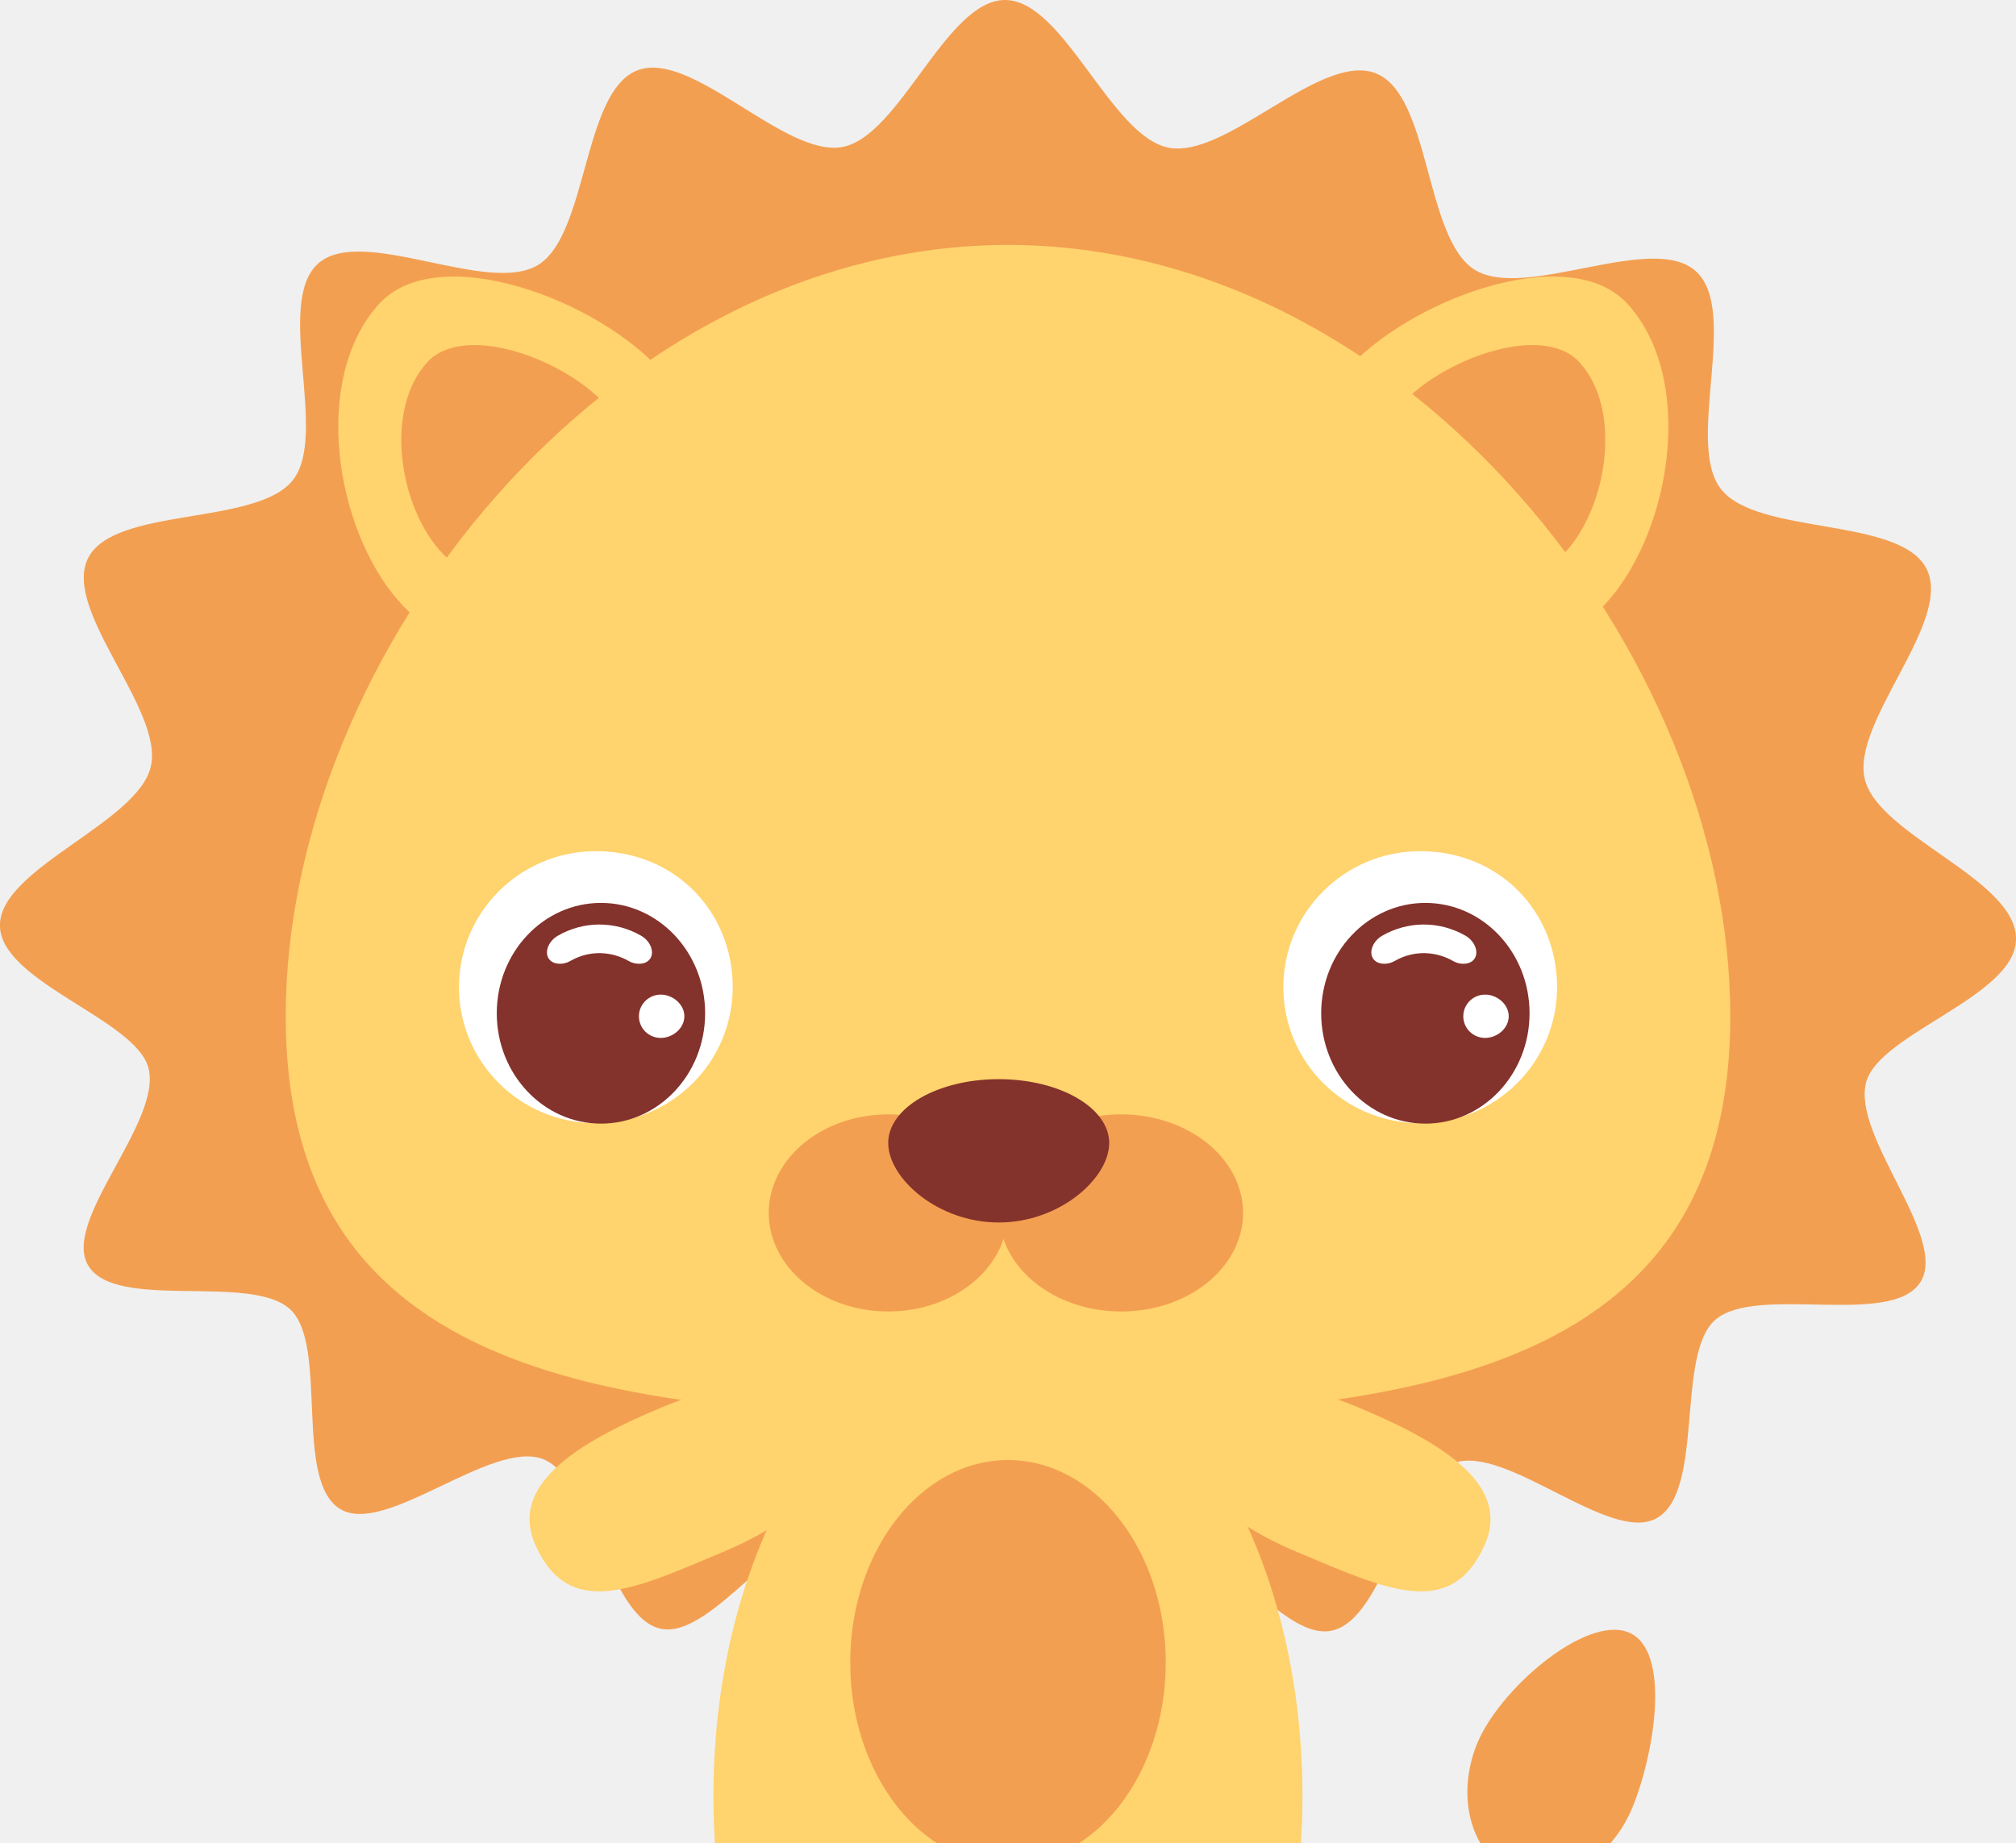
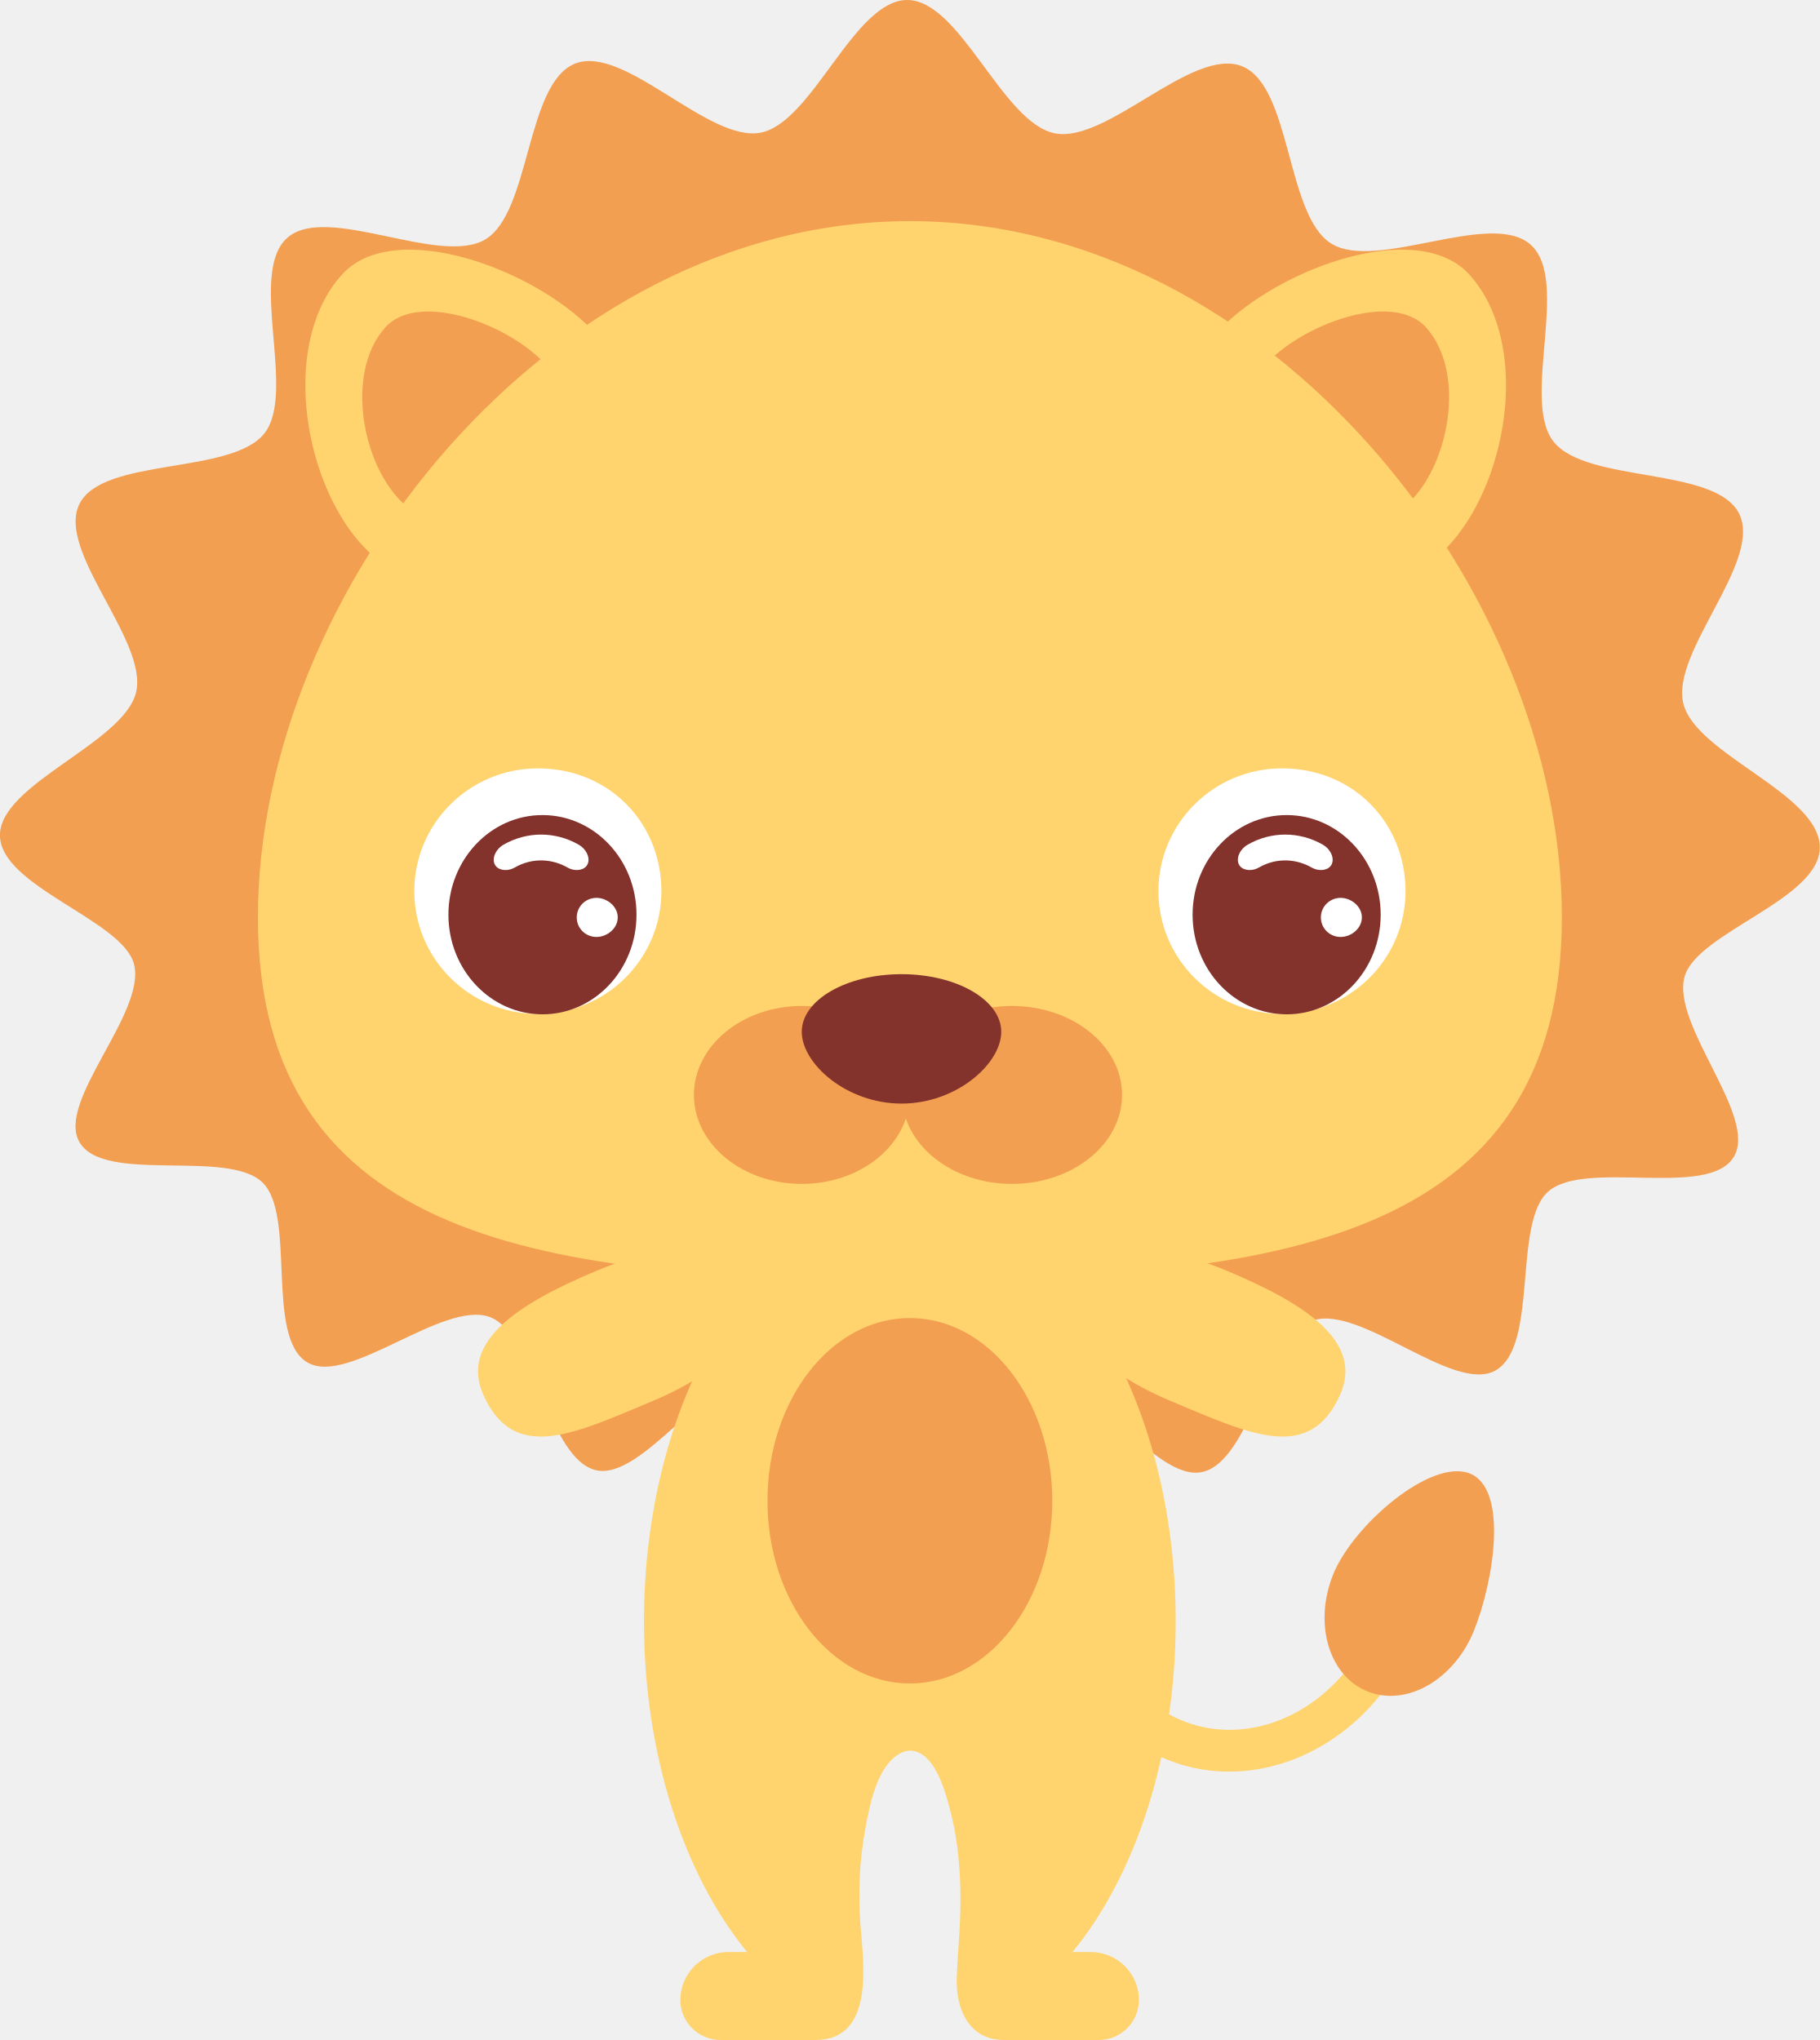
- <svg xmlns="http://www.w3.org/2000/svg" width="198" height="181" viewBox="0 0 198 181" fill="none">
-   <g clip-path="url(#clip0_1_295)">
-     <path d="M198 92.234C198 97.896 184.584 101.474 183.283 106.315C181.853 111.634 191.394 121.589 188.604 125.962C185.744 130.437 172.506 126.134 168.459 129.664C164.541 133.086 167.466 146.587 162.657 149.171C158.092 151.626 148.017 141.95 142.841 143.702C137.903 145.367 136.079 159.142 130.748 160.201C125.594 161.227 118.433 149.246 113.068 149.74C107.791 150.224 103.042 163.317 97.694 163.317C92.346 163.317 87.721 150.213 82.529 149.703C77.197 149.176 69.966 161.087 64.899 160.002C59.626 158.874 58.126 145.088 53.285 143.32C48.202 141.467 37.905 150.863 33.464 148.274C28.806 145.561 32.282 132.21 28.531 128.654C24.694 125.016 11.338 128.858 8.656 124.307C6.06 119.902 15.914 110.248 14.586 104.945C13.383 100.126 -0.006 96.478 -0.006 90.891C-0.006 85.303 13.464 80.86 14.802 75.353C16.162 69.755 6.087 59.978 8.645 54.842C11.197 49.722 25.196 51.699 28.769 47.159C32.303 42.668 26.918 29.677 31.273 25.868C35.584 22.096 47.883 29.032 52.827 26.04C57.743 23.069 57.214 9.004 62.589 6.914C67.953 4.83 77.1 15.531 82.761 14.435C88.412 13.339 92.928 -0 98.708 -0C104.488 -0 109.053 13.361 114.757 14.505C120.445 15.65 129.733 5.044 135.14 7.21C140.532 9.369 139.911 23.456 144.849 26.507C149.797 29.57 162.204 22.779 166.532 26.62C170.893 30.494 165.474 43.495 169.02 48.04C172.609 52.639 186.64 50.732 189.219 55.889C191.815 61.084 181.767 70.927 183.154 76.557C184.524 82.128 198.005 86.356 198.005 92.228L198 92.234Z" fill="#F39F51" />
-     <path d="M65.104 36.64C71.288 43.801 70.474 54.594 63.28 60.751C56.086 66.908 45.245 66.097 39.06 58.935C32.876 51.774 30.615 37.177 37.209 29.881C42.989 23.488 58.92 29.478 65.104 36.64Z" fill="#FFD36D" />
-     <path d="M59.567 39.879C63.474 44.403 62.962 51.226 58.418 55.121C53.874 59.011 47.02 58.5 43.108 53.977C39.195 49.453 37.77 40.223 41.937 35.614C45.59 31.573 55.66 35.361 59.567 39.885V39.879Z" fill="#F39F51" />
-     <path d="M131.978 36.64C125.794 43.801 126.609 54.594 133.802 60.751C140.996 66.908 151.838 66.097 158.022 58.935C164.207 51.774 166.468 37.177 159.873 29.881C154.093 23.488 138.163 29.478 131.978 36.64Z" fill="#FFD36D" />
-     <path d="M137.515 39.879C133.608 44.403 134.121 51.226 138.665 55.121C143.209 59.011 150.062 58.5 153.975 53.977C157.882 49.453 159.312 40.223 155.146 35.614C151.492 31.573 141.422 35.361 137.515 39.885V39.879Z" fill="#F39F51" />
-     <path d="M118.681 212.426H116.695C123.516 204.099 127.92 191.087 127.92 176.441C127.92 151.293 114.968 130.905 98.994 130.905C83.021 130.905 70.069 151.293 70.069 176.441C70.069 191.087 74.472 204.099 81.294 212.426H79.275C76.377 212.426 74.03 214.763 74.03 217.648C74.03 220.055 75.989 222 78.401 222H88.709C95.12 222 93.965 213.871 93.63 209.622C93.35 206.049 93.501 202.449 94.165 198.92C94.634 196.416 95.427 192.134 97.975 190.786C98.287 190.619 98.627 190.512 98.989 190.512C101.617 190.512 102.794 194.778 103.306 196.685C104.548 201.284 104.666 206.108 104.359 210.83C104.261 212.313 104.148 213.796 104.1 215.284C103.997 218.577 105.389 222 109.237 222H119.545C121.962 222 123.916 220.05 123.916 217.648C123.916 214.763 121.568 212.426 118.67 212.426H118.681Z" fill="#FFD36D" />
-     <path d="M133.387 138.249C141.897 141.8 148.411 145.953 145.804 151.793C142.453 159.293 135.907 156.026 127.397 152.47C118.886 148.918 113.328 142.853 114.979 138.926C116.636 134.998 124.876 134.692 133.387 138.249Z" fill="#FFD36D" />
-     <path d="M65.007 138.249C56.496 141.8 49.983 145.953 52.589 151.793C55.941 159.293 62.487 156.026 70.997 152.47C79.507 148.918 85.066 142.853 83.415 138.926C81.758 134.998 73.517 134.692 65.007 138.249Z" fill="#FFD36D" />
-     <path d="M127.057 191.516C122.124 189.55 119.064 185.838 117.834 184.086C117.111 183.055 117.364 181.637 118.395 180.917C119.431 180.197 120.856 180.449 121.579 181.475C122.766 183.168 126.118 187.192 131.584 188.073C138.114 189.126 144.919 185.365 148.53 178.709C149.129 177.602 150.516 177.188 151.627 177.785C152.739 178.381 153.154 179.762 152.555 180.868C151.449 182.91 150.068 184.769 148.459 186.386C146.884 187.971 145.119 189.292 143.209 190.329C141.293 191.366 139.269 192.086 137.197 192.473C135.065 192.87 132.933 192.897 130.85 192.564C129.48 192.344 128.217 191.978 127.057 191.511V191.516Z" fill="#FFD36D" />
-     <path d="M160.375 177.446C158.222 182.797 153.046 185.763 148.816 184.076C144.585 182.389 142.901 176.683 145.054 171.338C147.207 165.987 155.691 158.664 159.922 160.351C164.153 162.038 162.528 172.1 160.375 177.446Z" fill="#F39F51" />
-     <path d="M169.938 99.825C169.938 135.353 138.179 139.253 99 139.253C59.821 139.253 28.062 135.353 28.062 99.825C28.062 64.297 59.821 24.063 99 24.063C138.179 24.063 169.938 64.292 169.938 99.82V99.825Z" fill="#FFD36D" />
-     <path d="M71.963 96.978C71.963 104.359 65.946 110.339 58.52 110.339C51.095 110.339 45.077 104.354 45.077 96.978C45.077 89.601 51.095 83.616 58.52 83.616C66.34 83.616 71.963 89.601 71.963 96.978Z" fill="white" />
-     <path d="M59.022 110.382C64.673 110.382 69.254 105.528 69.254 99.54C69.254 93.553 64.673 88.699 59.022 88.699C53.371 88.699 48.79 93.553 48.79 99.54C48.79 105.528 53.371 110.382 59.022 110.382Z" fill="#84322C" />
-     <path d="M61.753 94.41C60.155 93.491 57.991 93.265 56 94.41C55.655 94.608 55.277 94.694 54.91 94.678C54.543 94.657 54.187 94.538 53.949 94.248C53.712 93.958 53.653 93.539 53.798 93.099C53.939 92.663 54.289 92.207 54.786 91.922C57.338 90.456 60.414 90.456 62.967 91.922C63.464 92.207 63.814 92.663 63.955 93.099C64.1 93.539 64.041 93.964 63.803 94.248C63.566 94.538 63.21 94.662 62.843 94.678C62.476 94.694 62.098 94.608 61.753 94.41Z" fill="white" />
-     <path d="M67.214 99.836C67.214 101.012 66.081 101.963 64.894 101.963C63.706 101.963 62.751 101.012 62.751 99.836C62.751 98.659 63.712 97.708 64.894 97.708C66.075 97.708 67.214 98.659 67.214 99.836Z" fill="white" />
-     <path d="M152.928 96.978C152.928 104.359 146.911 110.339 139.485 110.339C132.059 110.339 126.042 104.354 126.042 96.978C126.042 89.601 132.059 83.616 139.485 83.616C147.305 83.616 152.928 89.601 152.928 96.978Z" fill="white" />
-     <path d="M139.992 110.382C145.643 110.382 150.224 105.528 150.224 99.54C150.224 93.553 145.643 88.699 139.992 88.699C134.341 88.699 129.76 93.553 129.76 99.54C129.76 105.528 134.341 110.382 139.992 110.382Z" fill="#84322C" />
-     <path d="M142.718 94.41C141.12 93.491 138.956 93.265 136.965 94.41C136.619 94.608 136.242 94.694 135.875 94.678C135.508 94.657 135.152 94.538 134.914 94.248C134.677 93.958 134.617 93.539 134.763 93.099C134.903 92.663 135.254 92.207 135.751 91.922C138.303 90.456 141.379 90.456 143.932 91.922C144.428 92.207 144.779 92.663 144.919 93.099C145.065 93.539 145.006 93.964 144.768 94.248C144.531 94.538 144.175 94.662 143.808 94.678C143.441 94.694 143.063 94.608 142.718 94.41Z" fill="white" />
-     <path d="M148.179 99.836C148.179 101.012 147.046 101.963 145.858 101.963C144.671 101.963 143.716 101.012 143.716 99.836C143.716 98.659 144.676 97.708 145.858 97.708C147.04 97.708 148.179 98.659 148.179 99.836Z" fill="white" />
-     <path d="M98.978 119.155C98.978 124.501 93.722 128.836 87.241 128.836C80.759 128.836 75.503 124.501 75.503 119.155C75.503 113.809 80.759 109.474 87.241 109.474C93.722 109.474 98.978 113.809 98.978 119.155Z" fill="#F39F51" />
-     <path d="M122.086 119.155C122.086 124.501 116.728 128.836 110.111 128.836C103.495 128.836 98.136 124.501 98.136 119.155C98.136 113.809 103.501 109.474 110.111 109.474C116.722 109.474 122.086 113.809 122.086 119.155Z" fill="#F39F51" />
-     <path d="M108.94 112.284C108.94 115.749 104.083 120.095 98.088 120.095C92.092 120.095 87.235 115.744 87.235 112.284C87.235 108.824 92.092 106.014 98.088 106.014C104.083 106.014 108.94 108.824 108.94 112.284Z" fill="#84322C" />
-     <path d="M99 183.2C107.557 183.2 114.493 174.298 114.493 163.316C114.493 152.335 107.557 143.433 99 143.433C90.443 143.433 83.506 152.335 83.506 163.316C83.506 174.298 90.443 183.2 99 183.2Z" fill="#F39F51" />
+ <svg xmlns="http://www.w3.org/2000/svg" width="198" height="222" viewBox="0 0 198 222" fill="none">
+   <g clip-path="url(#clip0_261_5588)">
+     <path d="M198 92.234C198 97.897 184.584 101.475 183.283 106.315C181.853 111.634 191.394 121.589 188.604 125.962C185.744 130.438 172.506 126.134 168.459 129.664C164.541 133.086 167.466 146.587 162.657 149.171C158.092 151.626 148.017 141.951 142.841 143.702C137.903 145.368 136.079 159.142 130.748 160.201C125.594 161.227 118.433 149.246 113.068 149.741C107.791 150.224 103.042 163.317 97.694 163.317C92.346 163.317 87.721 150.213 82.529 149.703C77.197 149.177 69.966 161.087 64.899 160.002C59.626 158.874 58.126 145.088 53.285 143.321C48.202 141.467 37.905 150.864 33.464 148.274C28.806 145.561 32.282 132.21 28.531 128.654C24.694 125.017 11.338 128.858 8.656 124.308C6.06 119.902 15.914 110.248 14.586 104.945C13.383 100.126 -0.006 96.478 -0.006 90.891C-0.006 85.304 13.464 80.861 14.802 75.354C16.162 69.756 6.087 59.978 8.645 54.842C11.197 49.722 25.196 51.699 28.769 47.159C32.303 42.668 26.918 29.677 31.273 25.868C35.584 22.097 47.883 29.033 52.827 26.04C57.743 23.069 57.214 9.004 62.589 6.914C67.953 4.83 77.1 15.532 82.761 14.436C88.412 13.34 92.928 0 98.708 0C104.488 0 109.053 13.361 114.757 14.506C120.445 15.65 129.733 5.045 135.14 7.21C140.532 9.37 139.911 23.456 144.849 26.508C149.797 29.57 162.204 22.779 166.532 26.62C170.893 30.494 165.474 43.495 169.02 48.04C172.609 52.639 186.64 50.732 189.219 55.889C191.815 61.085 181.767 70.927 183.154 76.557C184.524 82.129 198.005 86.357 198.005 92.229L198 92.234Z" fill="#F39F51" />
+     <path d="M65.104 36.64C71.288 43.802 70.474 54.595 63.28 60.752C56.086 66.909 45.245 66.097 39.06 58.936C32.876 51.774 30.615 37.177 37.209 29.882C42.989 23.488 58.92 29.479 65.104 36.64Z" fill="#FFD36D" />
+     <path d="M59.567 39.88C63.474 44.403 62.962 51.226 58.418 55.121C53.874 59.011 47.02 58.501 43.108 53.977C39.195 49.453 37.77 40.224 41.937 35.614C45.59 31.574 55.66 35.361 59.567 39.885V39.88Z" fill="#F39F51" />
+     <path d="M131.978 36.64C125.794 43.802 126.609 54.595 133.802 60.752C140.996 66.909 151.838 66.097 158.022 58.936C164.207 51.774 166.468 37.177 159.873 29.882C154.093 23.488 138.163 29.479 131.978 36.64Z" fill="#FFD36D" />
+     <path d="M137.515 39.88C133.608 44.403 134.121 51.226 138.665 55.121C143.209 59.011 150.062 58.501 153.975 53.977C157.882 49.453 159.312 40.224 155.146 35.614C151.492 31.574 141.422 35.361 137.515 39.885V39.88Z" fill="#F39F51" />
+     <path d="M118.681 212.426H116.695C123.516 204.099 127.92 191.087 127.92 176.442C127.92 151.293 114.968 130.905 98.994 130.905C83.021 130.905 70.069 151.293 70.069 176.442C70.069 191.087 74.472 204.099 81.294 212.426H79.275C76.377 212.426 74.03 214.763 74.03 217.648C74.03 220.055 75.989 222 78.401 222H88.709C95.12 222 93.965 213.871 93.63 209.622C93.35 206.049 93.501 202.45 94.165 198.92C94.634 196.416 95.427 192.134 97.975 190.786C98.287 190.619 98.627 190.512 98.989 190.512C101.617 190.512 102.794 194.778 103.306 196.685C104.548 201.284 104.666 206.108 104.359 210.831C104.261 212.313 104.148 213.796 104.1 215.284C103.997 218.578 105.389 222 109.237 222H119.545C121.962 222 123.916 220.05 123.916 217.648C123.916 214.763 121.568 212.426 118.67 212.426H118.681Z" fill="#FFD36D" />
+     <path d="M133.387 138.249C141.897 141.8 148.411 145.953 145.804 151.793C142.453 159.293 135.907 156.027 127.397 152.47C118.886 148.919 113.328 142.853 114.979 138.926C116.636 134.999 124.876 134.693 133.387 138.249Z" fill="#FFD36D" />
+     <path d="M65.007 138.249C56.496 141.8 49.983 145.953 52.589 151.793C55.941 159.293 62.487 156.027 70.997 152.47C79.507 148.919 85.066 142.853 83.415 138.926C81.758 134.999 73.517 134.693 65.007 138.249Z" fill="#FFD36D" />
+     <path d="M127.057 191.517C122.124 189.55 119.064 185.838 117.834 184.087C117.111 183.055 117.364 181.637 118.395 180.917C119.431 180.197 120.856 180.45 121.579 181.476C122.766 183.168 126.118 187.192 131.584 188.073C138.114 189.126 144.919 185.365 148.53 178.709C149.129 177.602 150.516 177.188 151.627 177.785C152.739 178.381 153.154 179.762 152.555 180.869C151.449 182.91 150.068 184.769 148.459 186.386C146.884 187.971 145.119 189.293 143.209 190.329C141.293 191.366 139.269 192.086 137.197 192.473C135.065 192.871 132.933 192.897 130.85 192.564C129.48 192.344 128.217 191.979 127.057 191.511V191.517Z" fill="#FFD36D" />
+     <path d="M160.375 177.446C158.222 182.797 153.046 185.763 148.816 184.076C144.585 182.389 142.901 176.683 145.054 171.338C147.207 165.987 155.691 158.664 159.922 160.351C164.153 162.038 162.528 172.101 160.375 177.446Z" fill="#F39F51" />
+     <path d="M169.938 99.825C169.938 135.353 138.179 139.254 99 139.254C59.821 139.254 28.062 135.353 28.062 99.825C28.062 64.297 59.821 24.063 99 24.063C138.179 24.063 169.938 64.292 169.938 99.82V99.825Z" fill="#FFD36D" />
+     <path d="M71.963 96.978C71.963 104.36 65.946 110.339 58.52 110.339C51.095 110.339 45.077 104.354 45.077 96.978C45.077 89.602 51.095 83.617 58.52 83.617C66.34 83.617 71.963 89.602 71.963 96.978Z" fill="white" />
+     <path d="M59.022 110.382C64.673 110.382 69.254 105.528 69.254 99.541C69.254 93.553 64.673 88.699 59.022 88.699C53.371 88.699 48.79 93.553 48.79 99.541C48.79 105.528 53.371 110.382 59.022 110.382Z" fill="#84322C" />
+     <path d="M61.753 94.41C60.155 93.491 57.991 93.266 56 94.41C55.655 94.609 55.277 94.695 54.91 94.679C54.543 94.657 54.187 94.539 53.949 94.249C53.712 93.959 53.653 93.54 53.798 93.099C53.939 92.664 54.289 92.207 54.786 91.922C57.338 90.456 60.414 90.456 62.967 91.922C63.464 92.207 63.814 92.664 63.955 93.099C64.1 93.54 64.041 93.964 63.803 94.249C63.566 94.539 63.21 94.662 62.843 94.679C62.476 94.695 62.098 94.609 61.753 94.41Z" fill="white" />
+     <path d="M67.214 99.836C67.214 101.013 66.081 101.963 64.894 101.963C63.706 101.963 62.751 101.013 62.751 99.836C62.751 98.659 63.712 97.709 64.894 97.709C66.075 97.709 67.214 98.659 67.214 99.836Z" fill="white" />
+     <path d="M152.928 96.978C152.928 104.36 146.911 110.339 139.485 110.339C132.059 110.339 126.042 104.354 126.042 96.978C126.042 89.602 132.059 83.617 139.485 83.617C147.305 83.617 152.928 89.602 152.928 96.978Z" fill="white" />
+     <path d="M139.992 110.382C145.643 110.382 150.224 105.528 150.224 99.541C150.224 93.553 145.643 88.699 139.992 88.699C134.341 88.699 129.76 93.553 129.76 99.541C129.76 105.528 134.341 110.382 139.992 110.382Z" fill="#84322C" />
+     <path d="M142.718 94.41C141.12 93.491 138.956 93.266 136.965 94.41C136.619 94.609 136.242 94.695 135.875 94.679C135.508 94.657 135.152 94.539 134.914 94.249C134.677 93.959 134.617 93.54 134.763 93.099C134.903 92.664 135.254 92.207 135.751 91.922C138.303 90.456 141.379 90.456 143.932 91.922C144.428 92.207 144.779 92.664 144.919 93.099C145.065 93.54 145.006 93.964 144.768 94.249C144.531 94.539 144.175 94.662 143.808 94.679C143.441 94.695 143.063 94.609 142.718 94.41Z" fill="white" />
+     <path d="M148.179 99.836C148.179 101.013 147.046 101.963 145.858 101.963C144.671 101.963 143.716 101.013 143.716 99.836C143.716 98.659 144.676 97.709 145.858 97.709C147.04 97.709 148.179 98.659 148.179 99.836Z" fill="white" />
+     <path d="M98.978 119.155C98.978 124.501 93.722 128.836 87.241 128.836C80.759 128.836 75.503 124.501 75.503 119.155C75.503 113.81 80.759 109.474 87.241 109.474C93.722 109.474 98.978 113.81 98.978 119.155Z" fill="#F39F51" />
+     <path d="M122.086 119.155C122.086 124.501 116.728 128.836 110.111 128.836C103.495 128.836 98.136 124.501 98.136 119.155C98.136 113.81 103.501 109.474 110.111 109.474C116.722 109.474 122.086 113.81 122.086 119.155Z" fill="#F39F51" />
+     <path d="M108.94 112.284C108.94 115.749 104.083 120.096 98.088 120.096C92.092 120.096 87.235 115.744 87.235 112.284C87.235 108.824 92.092 106.014 98.088 106.014C104.083 106.014 108.94 108.824 108.94 112.284Z" fill="#84322C" />
+     <path d="M99 183.2C107.557 183.2 114.493 174.298 114.493 163.317C114.493 152.335 107.557 143.433 99 143.433C90.443 143.433 83.506 152.335 83.506 163.317C83.506 174.298 90.443 183.2 99 183.2Z" fill="#F39F51" />
  </g>
  <defs>
-     <clipPath id="clip0_1_295">
-       <rect width="198" height="222" fill="white" transform="translate(-0.00012207 -0.000305176)" />
+     <clipPath id="clip0_261_5588">
+       <rect width="198" height="222" fill="white" />
    </clipPath>
  </defs>
</svg>
